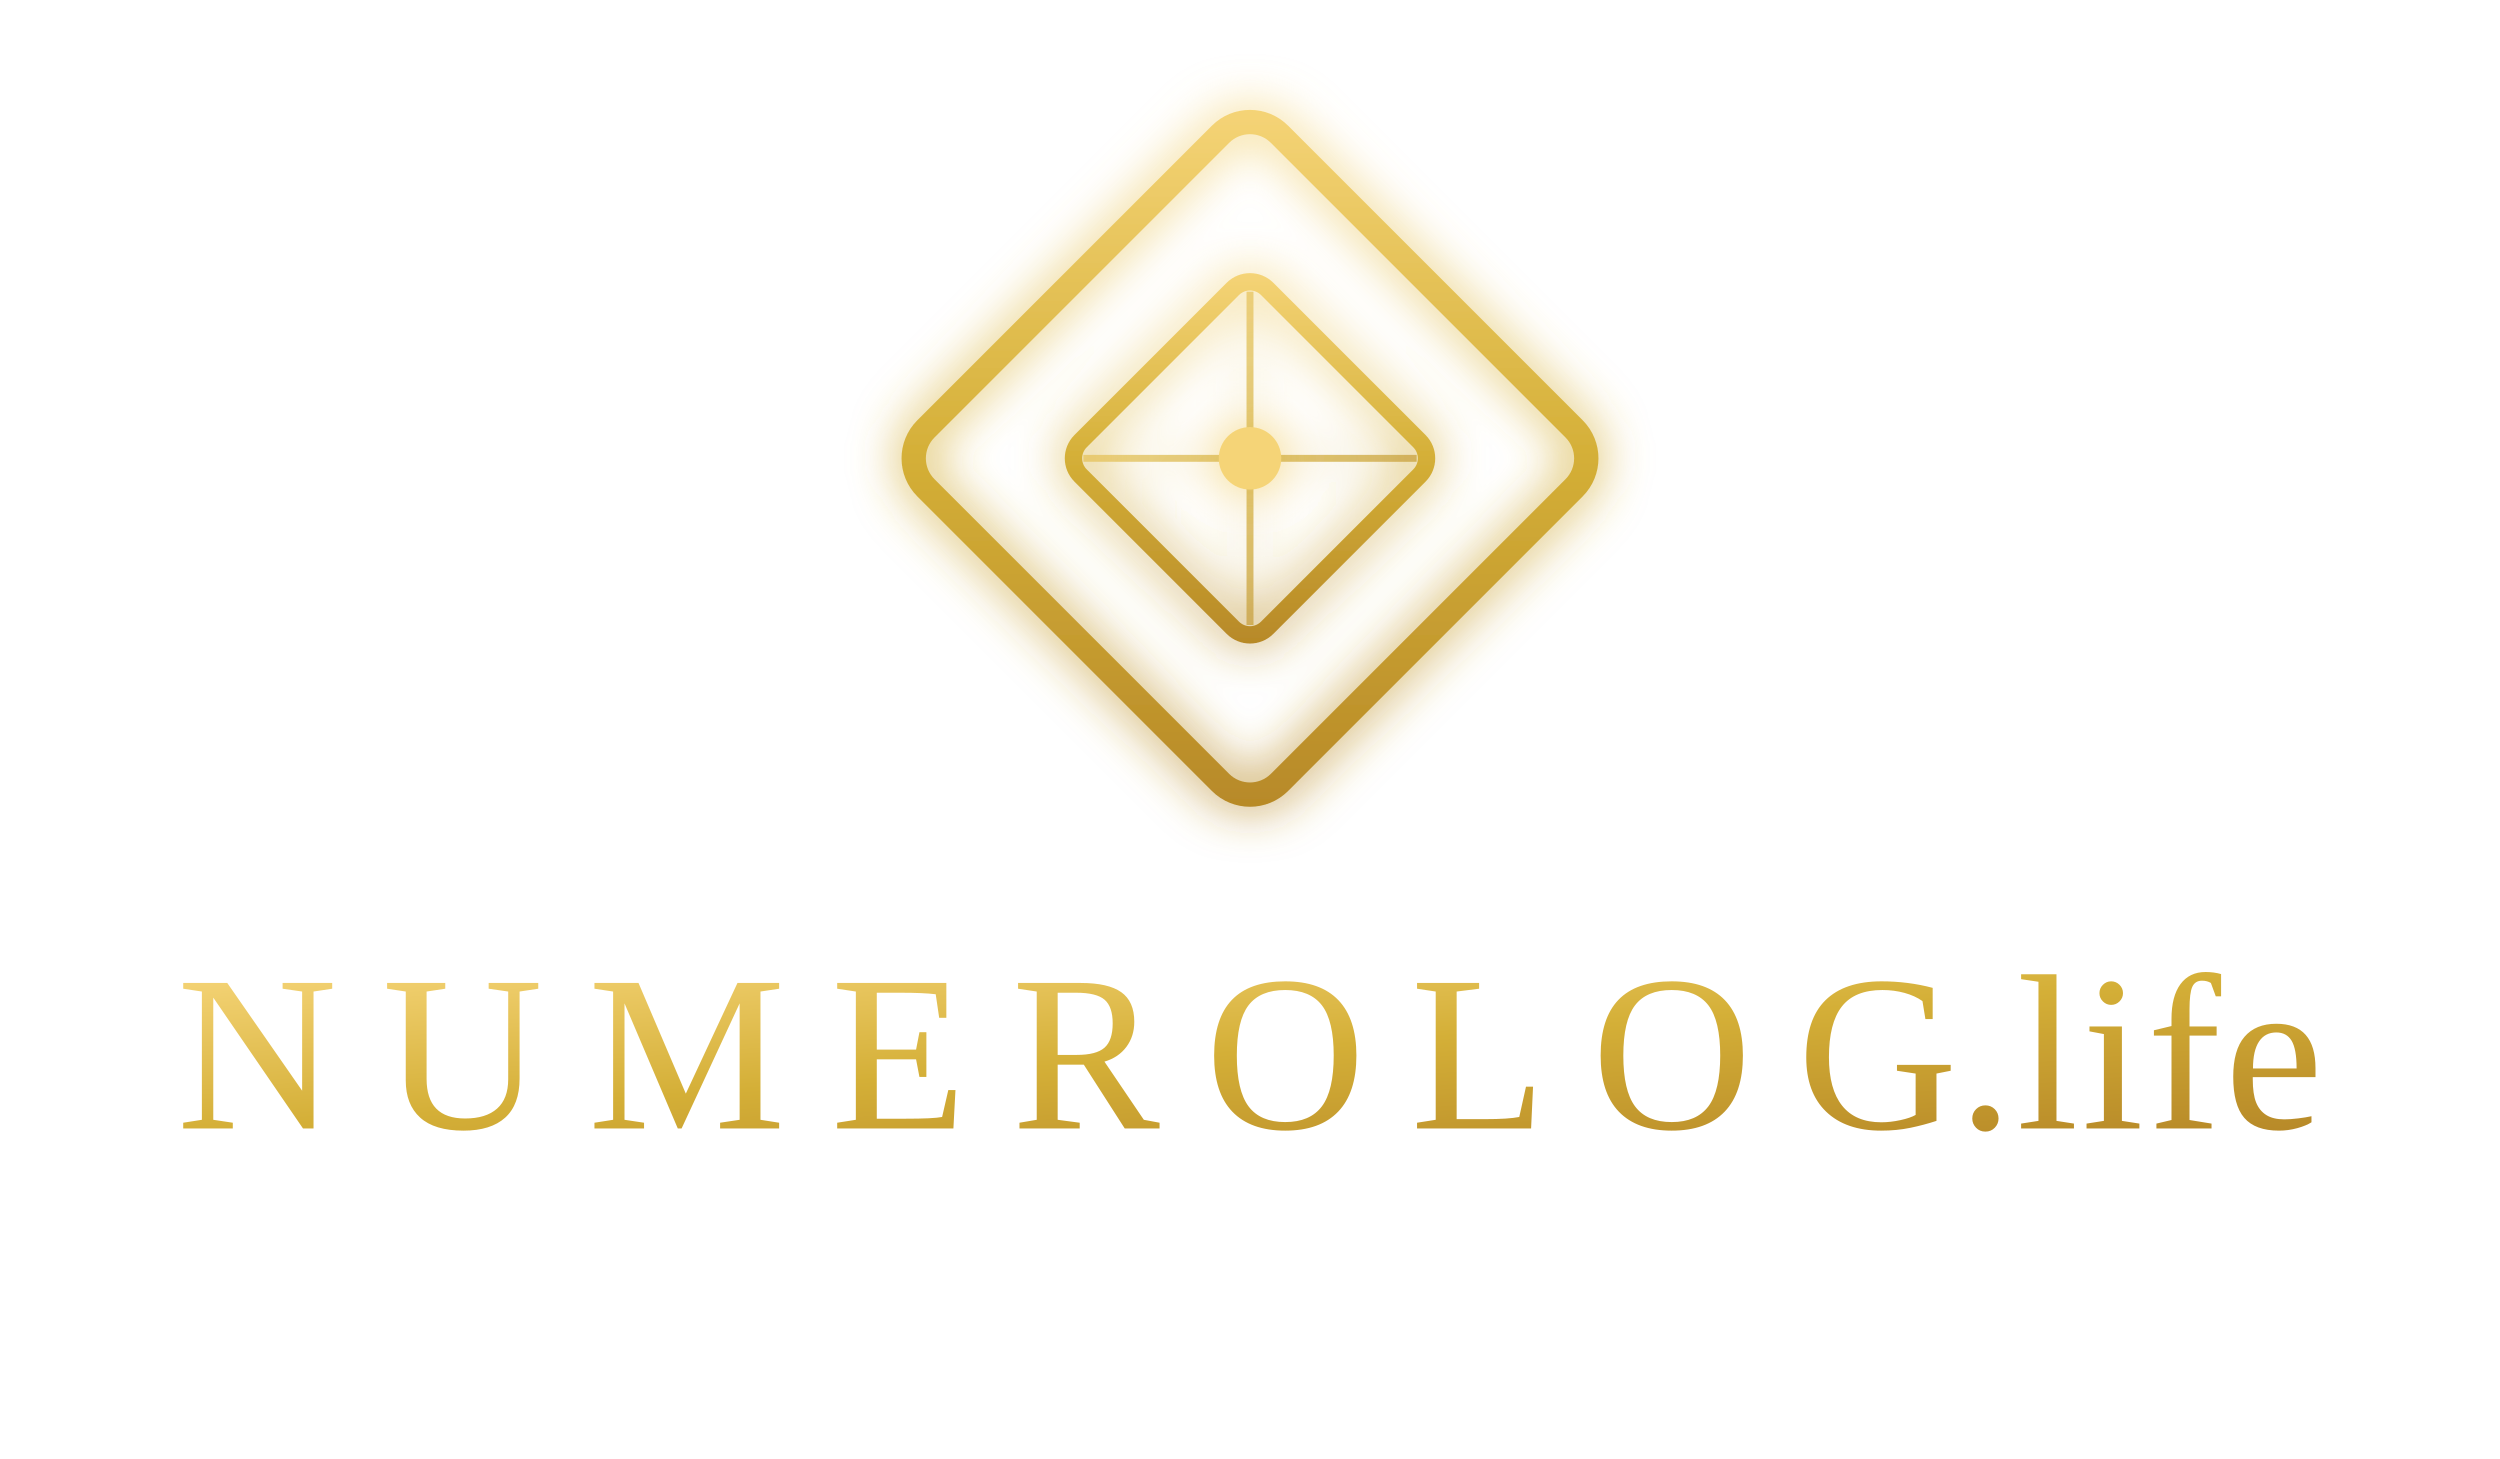
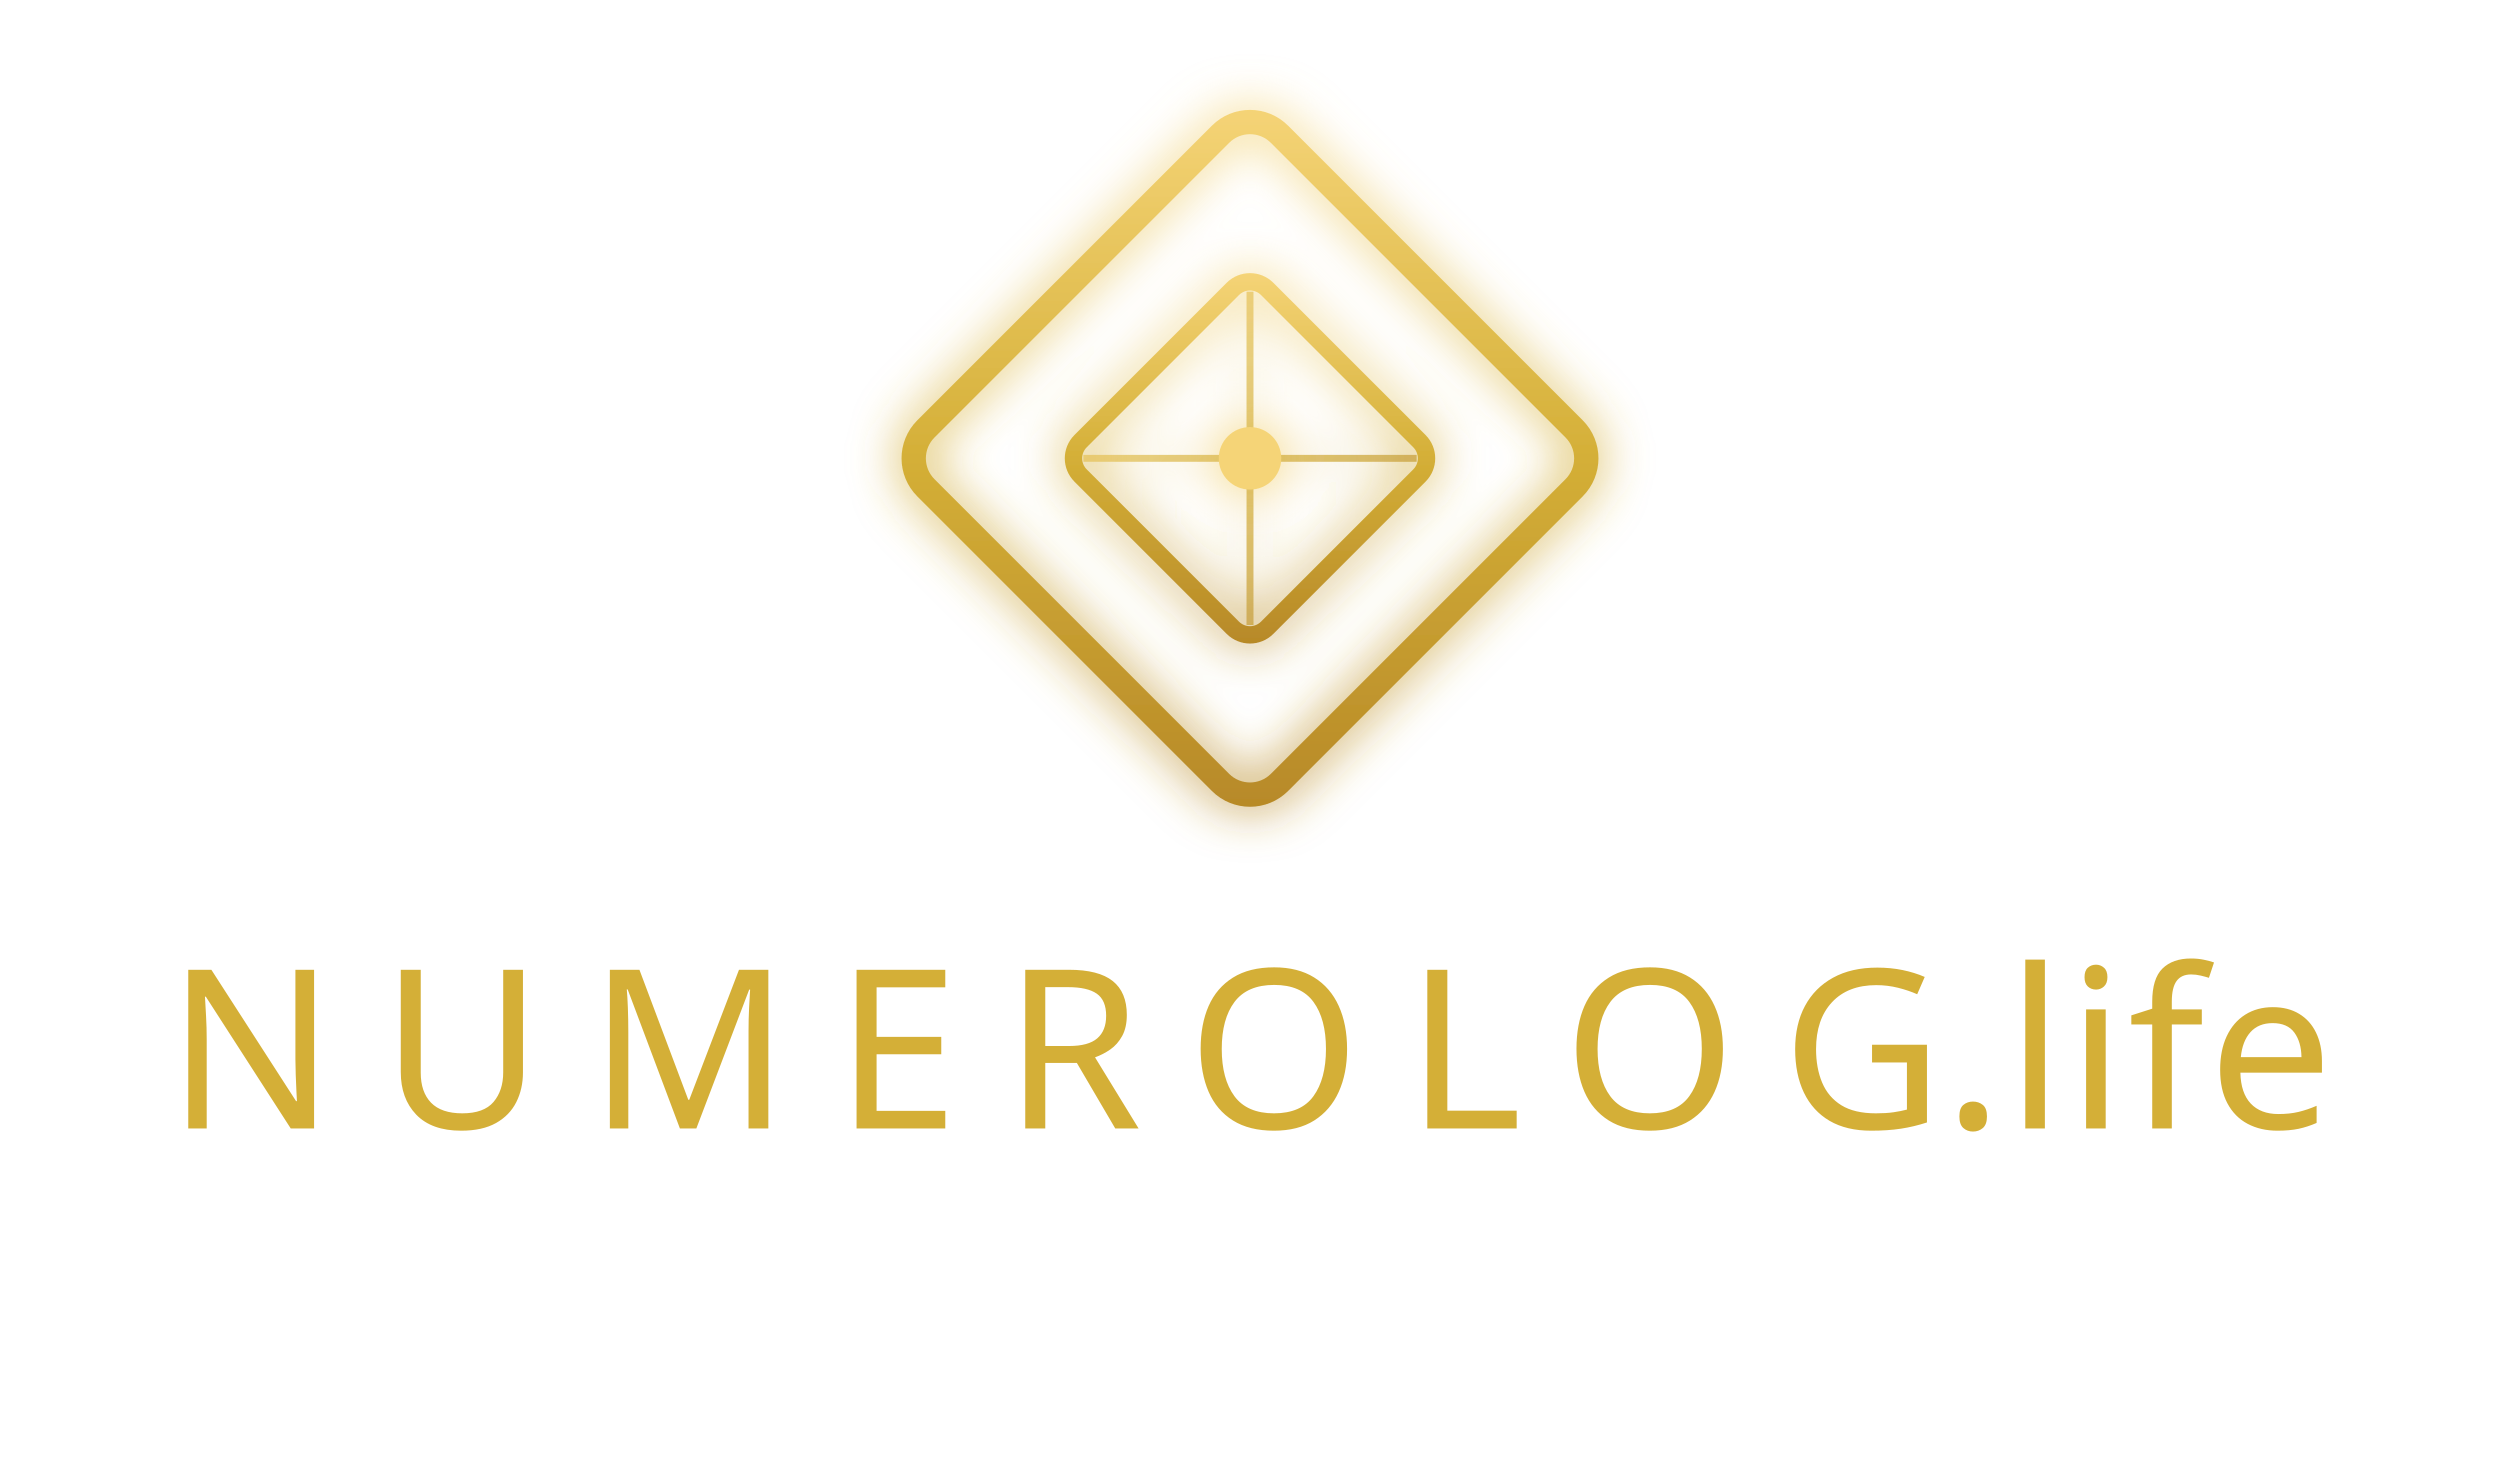
<svg xmlns="http://www.w3.org/2000/svg" width="720" height="420" viewBox="0 0 720 420" role="img" aria-labelledby="title desc">
  <defs>
    <filter id="glow" x="-50%" y="-50%" width="200%" height="200%">
      <feGaussianBlur stdDeviation="7" result="blur" />
      <feMerge>
        <feMergeNode in="blur" />
        <feMergeNode in="SourceGraphic" />
      </feMerge>
    </filter>
    <linearGradient id="gold" x1="0" y1="0" x2="1" y2="1">
      <stop offset="0" stop-color="#f5d477" />
      <stop offset="0.5" stop-color="#d4af37" />
      <stop offset="1" stop-color="#b78928" />
    </linearGradient>
  </defs>
  <g transform="translate(360 132)" filter="url(#glow)" fill="none" stroke="url(#gold)" stroke-linejoin="round">
    <rect x="-72" y="-72" width="144" height="144" rx="12" stroke-width="7" transform="rotate(45)" />
    <rect x="-38" y="-38" width="76" height="76" rx="7" stroke-width="5" transform="rotate(45)" />
    <path d="M-48 0H48M0-48V48" stroke-width="2" opacity=".7" />
    <circle cx="0" cy="0" r="9" fill="#f5d477" stroke="none" />
  </g>
-   <text x="360" y="325" text-anchor="middle" fill="url(#gold)" font-family="Georgia, 'Times New Roman', serif" font-size="64" font-weight="500" letter-spacing="13">NUMEROLOG<tspan letter-spacing="1">.life</tspan>
+   <text x="360" y="325" text-anchor="middle" fill="#d4af37" font-family="sans-serif" font-size="64" font-weight="500" letter-spacing="13">NUMEROLOG<tspan letter-spacing="1">.life</tspan>
  </text>
</svg>
